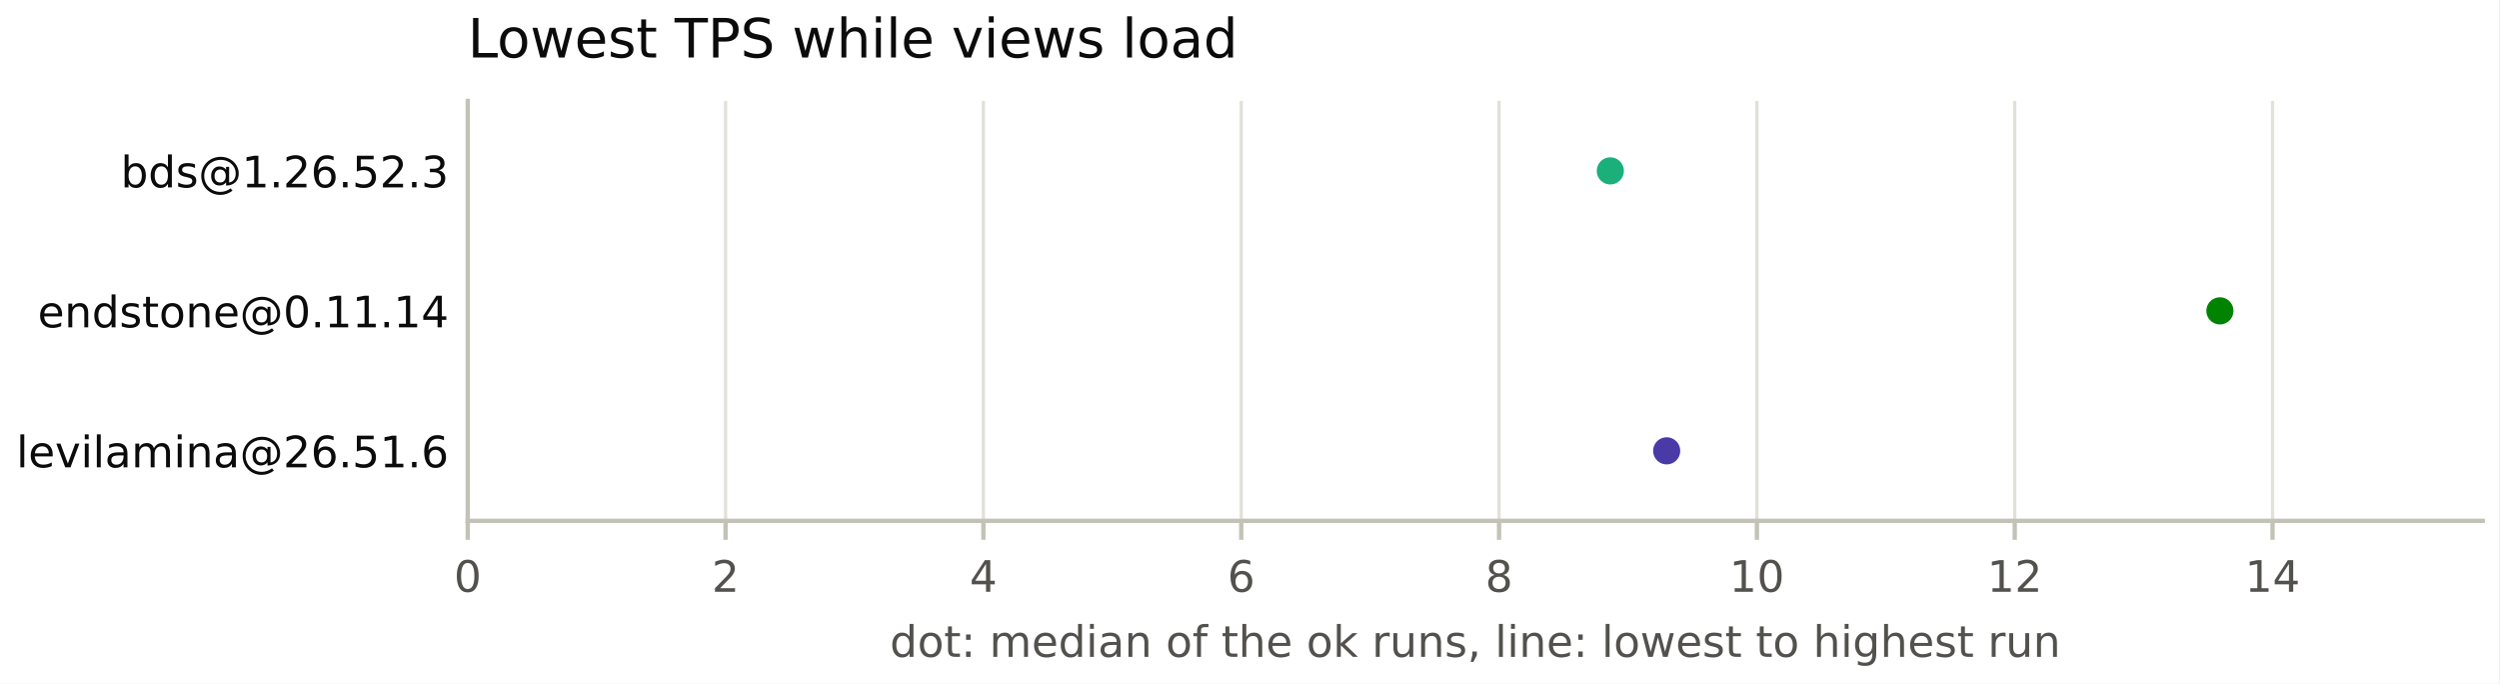
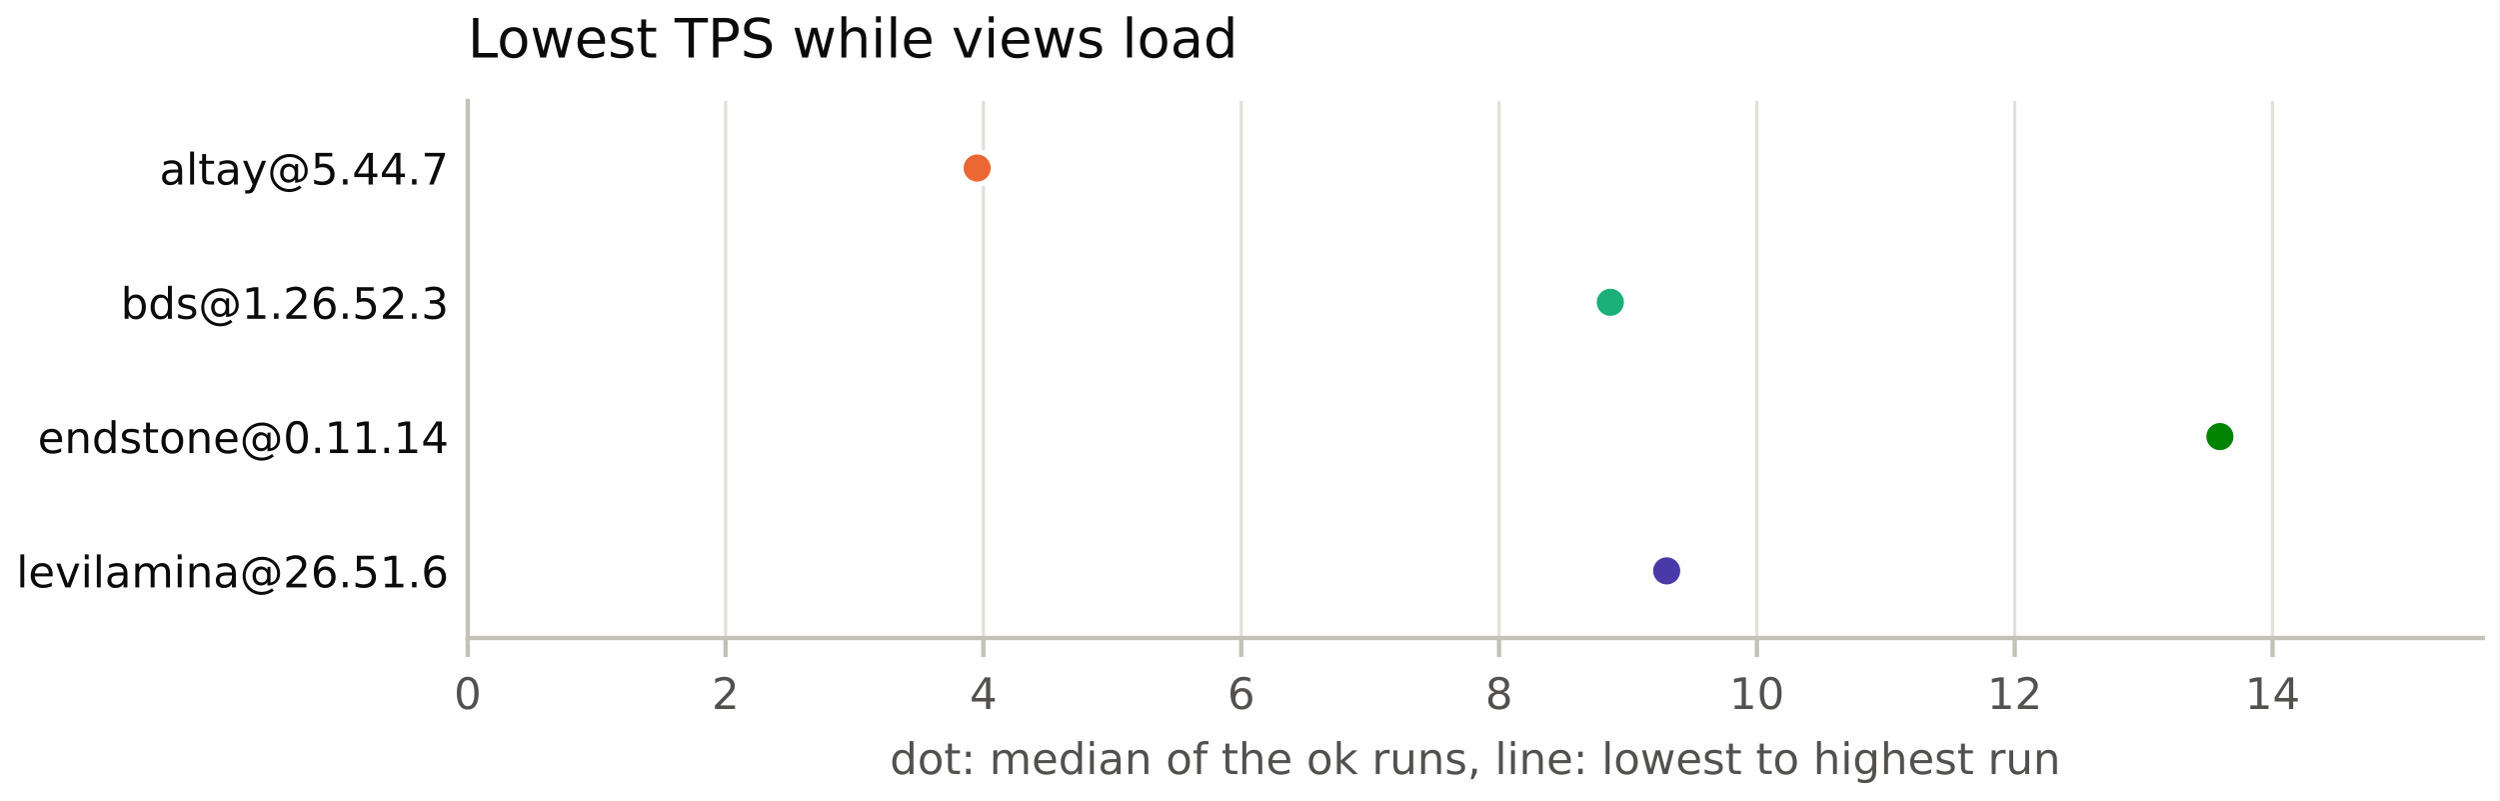
- <svg xmlns="http://www.w3.org/2000/svg" xmlns:xlink="http://www.w3.org/1999/xlink" width="460.8pt" height="126pt" viewBox="0 0 460.8 126" version="1.1">
+ <svg xmlns="http://www.w3.org/2000/svg" xmlns:xlink="http://www.w3.org/1999/xlink" width="460.8pt" height="147.6pt" viewBox="0 0 460.8 147.6" version="1.1">
  <defs>
    <style type="text/css">*{stroke-linejoin: round; stroke-linecap: butt}</style>
  </defs>
  <g id="figure_1">
    <g id="patch_1">
-       <path d="M 0 126  L 460.8 126  L 460.8 0  L 0 0  z " style="fill: #ffffff" />
+       <path d="M 0 147.6  L 460.8 147.6  L 460.8 0  L 0 0  z " style="fill: #ffffff" />
    </g>
    <g id="axes_1">
      <g id="patch_2">
-         <path d="M 86.25 95.999  L 457.8 95.999  L 457.8 18.599  L 86.25 18.599  z " style="fill: #ffffff" />
+         <path d="M 86.25 117.599  L 457.8 117.599  L 457.8 18.599  L 86.25 18.599  z " style="fill: #ffffff" />
      </g>
      <g id="matplotlib.axis_1">
        <g id="xtick_1">
          <g id="line2d_1">
-             <path d="M 86.25 95.999  L 86.25 18.599  " clip-path="url(#p1ba9a9a7c2)" style="fill: none; stroke: #e1e0d9; stroke-width: 0.6; stroke-linecap: square" />
+             <path d="M 86.25 117.599  L 86.25 18.599  " clip-path="url(#peeb91f1402)" style="fill: none; stroke: #e1e0d9; stroke-width: 0.6; stroke-linecap: square" />
          </g>
          <g id="line2d_2">
            <defs>
-               <path id="m8f0f746934" d="M 0 0  L 0 3.5  " style="stroke: #c3c2b7; stroke-width: 0.8" />
+               <path id="m86cef2b7fc" d="M 0 0  L 0 3.5  " style="stroke: #c3c2b7; stroke-width: 0.8" />
            </defs>
            <g>
-               <use xlink:href="#m8f0f746934" x="86.25" y="95.999" style="fill: #c3c2b7; stroke: #c3c2b7; stroke-width: 0.8" />
+               <use xlink:href="#m86cef2b7fc" x="86.25" y="117.599" style="fill: #c3c2b7; stroke: #c3c2b7; stroke-width: 0.8" />
            </g>
          </g>
          <g id="text_1">
-             <g style="fill: #52514e" transform="translate(83.70524 109.0773) scale(0.08 -0.08)">
+             <g style="fill: #52514e" transform="translate(83.70524 130.6773) scale(0.08 -0.08)">
              <defs>
                <path id="DejaVuSans-13" d="M 2034 4250  Q 1547 4250 1301 3770  Q 1056 3291 1056 2328  Q 1056 1369 1301 889  Q 1547 409 2034 409  Q 2525 409 2770 889  Q 3016 1369 3016 2328  Q 3016 3291 2770 3770  Q 2525 4250 2034 4250  z M 2034 4750  Q 2819 4750 3233 4129  Q 3647 3509 3647 2328  Q 3647 1150 3233 529  Q 2819 -91 2034 -91  Q 1250 -91 836 529  Q 422 1150 422 2328  Q 422 3509 836 4129  Q 1250 4750 2034 4750  z " transform="scale(0.015625)" />
              </defs>
              <use xlink:href="#DejaVuSans-13" />
            </g>
          </g>
        </g>
        <g id="xtick_2">
          <g id="line2d_3">
-             <path d="M 133.792 95.999  L 133.792 18.599  " clip-path="url(#p1ba9a9a7c2)" style="fill: none; stroke: #e1e0d9; stroke-width: 0.6; stroke-linecap: square" />
+             <path d="M 133.792 117.599  L 133.792 18.599  " clip-path="url(#peeb91f1402)" style="fill: none; stroke: #e1e0d9; stroke-width: 0.6; stroke-linecap: square" />
          </g>
          <g id="line2d_4">
            <g>
-               <use xlink:href="#m8f0f746934" x="133.792" y="95.999" style="fill: #c3c2b7; stroke: #c3c2b7; stroke-width: 0.8" />
+               <use xlink:href="#m86cef2b7fc" x="133.792" y="117.599" style="fill: #c3c2b7; stroke: #c3c2b7; stroke-width: 0.8" />
            </g>
          </g>
          <g id="text_2">
-             <g style="fill: #52514e" transform="translate(131.2473 109.0773) scale(0.08 -0.08)">
+             <g style="fill: #52514e" transform="translate(131.2473 130.6773) scale(0.08 -0.08)">
              <defs>
                <path id="DejaVuSans-15" d="M 1228 531  L 3431 531  L 3431 0  L 469 0  L 469 531  Q 828 903 1448 1529  Q 2069 2156 2228 2338  Q 2531 2678 2651 2914  Q 2772 3150 2772 3378  Q 2772 3750 2511 3984  Q 2250 4219 1831 4219  Q 1534 4219 1204 4116  Q 875 4013 500 3803  L 500 4441  Q 881 4594 1212 4672  Q 1544 4750 1819 4750  Q 2544 4750 2975 4387  Q 3406 4025 3406 3419  Q 3406 3131 3298 2873  Q 3191 2616 2906 2266  Q 2828 2175 2409 1742  Q 1991 1309 1228 531  z " transform="scale(0.015625)" />
              </defs>
              <use xlink:href="#DejaVuSans-15" />
            </g>
          </g>
        </g>
        <g id="xtick_3">
          <g id="line2d_5">
-             <path d="M 181.334 95.999  L 181.334 18.599  " clip-path="url(#p1ba9a9a7c2)" style="fill: none; stroke: #e1e0d9; stroke-width: 0.6; stroke-linecap: square" />
+             <path d="M 181.334 117.599  L 181.334 18.599  " clip-path="url(#peeb91f1402)" style="fill: none; stroke: #e1e0d9; stroke-width: 0.6; stroke-linecap: square" />
          </g>
          <g id="line2d_6">
            <g>
-               <use xlink:href="#m8f0f746934" x="181.334" y="95.999" style="fill: #c3c2b7; stroke: #c3c2b7; stroke-width: 0.8" />
+               <use xlink:href="#m86cef2b7fc" x="181.334" y="117.599" style="fill: #c3c2b7; stroke: #c3c2b7; stroke-width: 0.8" />
            </g>
          </g>
          <g id="text_3">
-             <g style="fill: #52514e" transform="translate(178.7894 109.0773) scale(0.08 -0.08)">
+             <g style="fill: #52514e" transform="translate(178.7894 130.6773) scale(0.08 -0.08)">
              <defs>
                <path id="DejaVuSans-17" d="M 2419 4116  L 825 1625  L 2419 1625  L 2419 4116  z M 2253 4666  L 3047 4666  L 3047 1625  L 3713 1625  L 3713 1100  L 3047 1100  L 3047 0  L 2419 0  L 2419 1100  L 313 1100  L 313 1709  L 2253 4666  z " transform="scale(0.015625)" />
              </defs>
              <use xlink:href="#DejaVuSans-17" />
            </g>
          </g>
        </g>
        <g id="xtick_4">
          <g id="line2d_7">
-             <path d="M 228.877 95.999  L 228.877 18.599  " clip-path="url(#p1ba9a9a7c2)" style="fill: none; stroke: #e1e0d9; stroke-width: 0.6; stroke-linecap: square" />
+             <path d="M 228.877 117.599  L 228.877 18.599  " clip-path="url(#peeb91f1402)" style="fill: none; stroke: #e1e0d9; stroke-width: 0.6; stroke-linecap: square" />
          </g>
          <g id="line2d_8">
            <g>
-               <use xlink:href="#m8f0f746934" x="228.877" y="95.999" style="fill: #c3c2b7; stroke: #c3c2b7; stroke-width: 0.8" />
+               <use xlink:href="#m86cef2b7fc" x="228.877" y="117.599" style="fill: #c3c2b7; stroke: #c3c2b7; stroke-width: 0.8" />
            </g>
          </g>
          <g id="text_4">
-             <g style="fill: #52514e" transform="translate(226.3315 109.0773) scale(0.08 -0.08)">
+             <g style="fill: #52514e" transform="translate(226.3315 130.6773) scale(0.08 -0.08)">
              <defs>
                <path id="DejaVuSans-19" d="M 2113 2584  Q 1688 2584 1439 2293  Q 1191 2003 1191 1497  Q 1191 994 1439 701  Q 1688 409 2113 409  Q 2538 409 2786 701  Q 3034 994 3034 1497  Q 3034 2003 2786 2293  Q 2538 2584 2113 2584  z M 3366 4563  L 3366 3988  Q 3128 4100 2886 4159  Q 2644 4219 2406 4219  Q 1781 4219 1451 3797  Q 1122 3375 1075 2522  Q 1259 2794 1537 2939  Q 1816 3084 2150 3084  Q 2853 3084 3261 2657  Q 3669 2231 3669 1497  Q 3669 778 3244 343  Q 2819 -91 2113 -91  Q 1303 -91 875 529  Q 447 1150 447 2328  Q 447 3434 972 4092  Q 1497 4750 2381 4750  Q 2619 4750 2861 4703  Q 3103 4656 3366 4563  z " transform="scale(0.015625)" />
              </defs>
              <use xlink:href="#DejaVuSans-19" />
            </g>
          </g>
        </g>
        <g id="xtick_5">
          <g id="line2d_9">
-             <path d="M 276.419 95.999  L 276.419 18.599  " clip-path="url(#p1ba9a9a7c2)" style="fill: none; stroke: #e1e0d9; stroke-width: 0.6; stroke-linecap: square" />
+             <path d="M 276.419 117.599  L 276.419 18.599  " clip-path="url(#peeb91f1402)" style="fill: none; stroke: #e1e0d9; stroke-width: 0.6; stroke-linecap: square" />
          </g>
          <g id="line2d_10">
            <g>
-               <use xlink:href="#m8f0f746934" x="276.419" y="95.999" style="fill: #c3c2b7; stroke: #c3c2b7; stroke-width: 0.8" />
+               <use xlink:href="#m86cef2b7fc" x="276.419" y="117.599" style="fill: #c3c2b7; stroke: #c3c2b7; stroke-width: 0.8" />
            </g>
          </g>
          <g id="text_5">
-             <g style="fill: #52514e" transform="translate(273.8736 109.0773) scale(0.08 -0.08)">
+             <g style="fill: #52514e" transform="translate(273.8736 130.6773) scale(0.08 -0.08)">
              <defs>
                <path id="DejaVuSans-1b" d="M 2034 2216  Q 1584 2216 1326 1975  Q 1069 1734 1069 1313  Q 1069 891 1326 650  Q 1584 409 2034 409  Q 2484 409 2743 651  Q 3003 894 3003 1313  Q 3003 1734 2745 1975  Q 2488 2216 2034 2216  z M 1403 2484  Q 997 2584 770 2862  Q 544 3141 544 3541  Q 544 4100 942 4425  Q 1341 4750 2034 4750  Q 2731 4750 3128 4425  Q 3525 4100 3525 3541  Q 3525 3141 3298 2862  Q 3072 2584 2669 2484  Q 3125 2378 3379 2068  Q 3634 1759 3634 1313  Q 3634 634 3220 271  Q 2806 -91 2034 -91  Q 1263 -91 848 271  Q 434 634 434 1313  Q 434 1759 690 2068  Q 947 2378 1403 2484  z M 1172 3481  Q 1172 3119 1398 2916  Q 1625 2713 2034 2713  Q 2441 2713 2670 2916  Q 2900 3119 2900 3481  Q 2900 3844 2670 4047  Q 2441 4250 2034 4250  Q 1625 4250 1398 4047  Q 1172 3844 1172 3481  z " transform="scale(0.015625)" />
              </defs>
              <use xlink:href="#DejaVuSans-1b" />
            </g>
          </g>
        </g>
        <g id="xtick_6">
          <g id="line2d_11">
-             <path d="M 323.961 95.999  L 323.961 18.599  " clip-path="url(#p1ba9a9a7c2)" style="fill: none; stroke: #e1e0d9; stroke-width: 0.6; stroke-linecap: square" />
+             <path d="M 323.961 117.599  L 323.961 18.599  " clip-path="url(#peeb91f1402)" style="fill: none; stroke: #e1e0d9; stroke-width: 0.6; stroke-linecap: square" />
          </g>
          <g id="line2d_12">
            <g>
-               <use xlink:href="#m8f0f746934" x="323.961" y="95.999" style="fill: #c3c2b7; stroke: #c3c2b7; stroke-width: 0.8" />
+               <use xlink:href="#m86cef2b7fc" x="323.961" y="117.599" style="fill: #c3c2b7; stroke: #c3c2b7; stroke-width: 0.8" />
            </g>
          </g>
          <g id="text_6">
-             <g style="fill: #52514e" transform="translate(318.8707 109.0773) scale(0.08 -0.08)">
+             <g style="fill: #52514e" transform="translate(318.8707 130.6773) scale(0.08 -0.08)">
              <defs>
                <path id="DejaVuSans-14" d="M 794 531  L 1825 531  L 1825 4091  L 703 3866  L 703 4441  L 1819 4666  L 2450 4666  L 2450 531  L 3481 531  L 3481 0  L 794 0  L 794 531  z " transform="scale(0.015625)" />
              </defs>
              <use xlink:href="#DejaVuSans-14" />
              <use xlink:href="#DejaVuSans-13" transform="translate(63.625 0)" />
            </g>
          </g>
        </g>
        <g id="xtick_7">
          <g id="line2d_13">
-             <path d="M 371.503 95.999  L 371.503 18.599  " clip-path="url(#p1ba9a9a7c2)" style="fill: none; stroke: #e1e0d9; stroke-width: 0.6; stroke-linecap: square" />
+             <path d="M 371.503 117.599  L 371.503 18.599  " clip-path="url(#peeb91f1402)" style="fill: none; stroke: #e1e0d9; stroke-width: 0.6; stroke-linecap: square" />
          </g>
          <g id="line2d_14">
            <g>
-               <use xlink:href="#m8f0f746934" x="371.503" y="95.999" style="fill: #c3c2b7; stroke: #c3c2b7; stroke-width: 0.8" />
+               <use xlink:href="#m86cef2b7fc" x="371.503" y="117.599" style="fill: #c3c2b7; stroke: #c3c2b7; stroke-width: 0.8" />
            </g>
          </g>
          <g id="text_7">
-             <g style="fill: #52514e" transform="translate(366.4128 109.0773) scale(0.08 -0.08)">
+             <g style="fill: #52514e" transform="translate(366.4128 130.6773) scale(0.08 -0.08)">
              <use xlink:href="#DejaVuSans-14" />
              <use xlink:href="#DejaVuSans-15" transform="translate(63.625 0)" />
            </g>
          </g>
        </g>
        <g id="xtick_8">
          <g id="line2d_15">
-             <path d="M 419.045 95.999  L 419.045 18.599  " clip-path="url(#p1ba9a9a7c2)" style="fill: none; stroke: #e1e0d9; stroke-width: 0.6; stroke-linecap: square" />
+             <path d="M 419.045 117.599  L 419.045 18.599  " clip-path="url(#peeb91f1402)" style="fill: none; stroke: #e1e0d9; stroke-width: 0.6; stroke-linecap: square" />
          </g>
          <g id="line2d_16">
            <g>
-               <use xlink:href="#m8f0f746934" x="419.045" y="95.999" style="fill: #c3c2b7; stroke: #c3c2b7; stroke-width: 0.8" />
+               <use xlink:href="#m86cef2b7fc" x="419.045" y="117.599" style="fill: #c3c2b7; stroke: #c3c2b7; stroke-width: 0.8" />
            </g>
          </g>
          <g id="text_8">
-             <g style="fill: #52514e" transform="translate(413.9549 109.0773) scale(0.08 -0.08)">
+             <g style="fill: #52514e" transform="translate(413.9549 130.6773) scale(0.08 -0.08)">
              <use xlink:href="#DejaVuSans-14" />
              <use xlink:href="#DejaVuSans-17" transform="translate(63.625 0)" />
            </g>
          </g>
        </g>
        <g id="text_9">
-           <g style="fill: #52514e" transform="translate(164.0894 121.0779) scale(0.08 -0.08)">
+           <g style="fill: #52514e" transform="translate(164.0894 142.6779) scale(0.08 -0.08)">
            <defs>
              <path id="DejaVuSans-47" d="M 2906 2969  L 2906 4863  L 3481 4863  L 3481 0  L 2906 0  L 2906 525  Q 2725 213 2448 61  Q 2172 -91 1784 -91  Q 1150 -91 751 415  Q 353 922 353 1747  Q 353 2572 751 3078  Q 1150 3584 1784 3584  Q 2172 3584 2448 3432  Q 2725 3281 2906 2969  z M 947 1747  Q 947 1113 1208 752  Q 1469 391 1925 391  Q 2381 391 2643 752  Q 2906 1113 2906 1747  Q 2906 2381 2643 2742  Q 2381 3103 1925 3103  Q 1469 3103 1208 2742  Q 947 2381 947 1747  z " transform="scale(0.015625)" />
              <path id="DejaVuSans-52" d="M 1959 3097  Q 1497 3097 1228 2736  Q 959 2375 959 1747  Q 959 1119 1226 758  Q 1494 397 1959 397  Q 2419 397 2687 759  Q 2956 1122 2956 1747  Q 2956 2369 2687 2733  Q 2419 3097 1959 3097  z M 1959 3584  Q 2709 3584 3137 3096  Q 3566 2609 3566 1747  Q 3566 888 3137 398  Q 2709 -91 1959 -91  Q 1206 -91 779 398  Q 353 888 353 1747  Q 353 2609 779 3096  Q 1206 3584 1959 3584  z " transform="scale(0.015625)" />
              <path id="DejaVuSans-57" d="M 1172 4494  L 1172 3500  L 2356 3500  L 2356 3053  L 1172 3053  L 1172 1153  Q 1172 725 1289 603  Q 1406 481 1766 481  L 2356 481  L 2356 0  L 1766 0  Q 1100 0 847 248  Q 594 497 594 1153  L 594 3053  L 172 3053  L 172 3500  L 594 3500  L 594 4494  L 1172 4494  z " transform="scale(0.015625)" />
              <path id="DejaVuSans-1d" d="M 750 794  L 1409 794  L 1409 0  L 750 0  L 750 794  z M 750 3309  L 1409 3309  L 1409 2516  L 750 2516  L 750 3309  z " transform="scale(0.015625)" />
              <path id="DejaVuSans-3" transform="scale(0.015625)" />
              <path id="DejaVuSans-50" d="M 3328 2828  Q 3544 3216 3844 3400  Q 4144 3584 4550 3584  Q 5097 3584 5394 3201  Q 5691 2819 5691 2113  L 5691 0  L 5113 0  L 5113 2094  Q 5113 2597 4934 2840  Q 4756 3084 4391 3084  Q 3944 3084 3684 2787  Q 3425 2491 3425 1978  L 3425 0  L 2847 0  L 2847 2094  Q 2847 2600 2669 2842  Q 2491 3084 2119 3084  Q 1678 3084 1418 2786  Q 1159 2488 1159 1978  L 1159 0  L 581 0  L 581 3500  L 1159 3500  L 1159 2956  Q 1356 3278 1631 3431  Q 1906 3584 2284 3584  Q 2666 3584 2933 3390  Q 3200 3197 3328 2828  z " transform="scale(0.015625)" />
              <path id="DejaVuSans-48" d="M 3597 1894  L 3597 1613  L 953 1613  Q 991 1019 1311 708  Q 1631 397 2203 397  Q 2534 397 2845 478  Q 3156 559 3463 722  L 3463 178  Q 3153 47 2828 -22  Q 2503 -91 2169 -91  Q 1331 -91 842 396  Q 353 884 353 1716  Q 353 2575 817 3079  Q 1281 3584 2069 3584  Q 2775 3584 3186 3129  Q 3597 2675 3597 1894  z M 3022 2063  Q 3016 2534 2758 2815  Q 2500 3097 2075 3097  Q 1594 3097 1305 2825  Q 1016 2553 972 2059  L 3022 2063  z " transform="scale(0.015625)" />
              <path id="DejaVuSans-4c" d="M 603 3500  L 1178 3500  L 1178 0  L 603 0  L 603 3500  z M 603 4863  L 1178 4863  L 1178 4134  L 603 4134  L 603 4863  z " transform="scale(0.015625)" />
              <path id="DejaVuSans-44" d="M 2194 1759  Q 1497 1759 1228 1600  Q 959 1441 959 1056  Q 959 750 1161 570  Q 1363 391 1709 391  Q 2188 391 2477 730  Q 2766 1069 2766 1631  L 2766 1759  L 2194 1759  z M 3341 1997  L 3341 0  L 2766 0  L 2766 531  Q 2569 213 2275 61  Q 1981 -91 1556 -91  Q 1019 -91 701 211  Q 384 513 384 1019  Q 384 1609 779 1909  Q 1175 2209 1959 2209  L 2766 2209  L 2766 2266  Q 2766 2663 2505 2880  Q 2244 3097 1772 3097  Q 1472 3097 1187 3025  Q 903 2953 641 2809  L 641 3341  Q 956 3463 1253 3523  Q 1550 3584 1831 3584  Q 2591 3584 2966 3190  Q 3341 2797 3341 1997  z " transform="scale(0.015625)" />
              <path id="DejaVuSans-51" d="M 3513 2113  L 3513 0  L 2938 0  L 2938 2094  Q 2938 2591 2744 2837  Q 2550 3084 2163 3084  Q 1697 3084 1428 2787  Q 1159 2491 1159 1978  L 1159 0  L 581 0  L 581 3500  L 1159 3500  L 1159 2956  Q 1366 3272 1645 3428  Q 1925 3584 2291 3584  Q 2894 3584 3203 3211  Q 3513 2838 3513 2113  z " transform="scale(0.015625)" />
              <path id="DejaVuSans-49" d="M 2375 4863  L 2375 4384  L 1825 4384  Q 1516 4384 1395 4259  Q 1275 4134 1275 3809  L 1275 3500  L 2222 3500  L 2222 3053  L 1275 3053  L 1275 0  L 697 0  L 697 3053  L 147 3053  L 147 3500  L 697 3500  L 697 3744  Q 697 4328 969 4595  Q 1241 4863 1831 4863  L 2375 4863  z " transform="scale(0.015625)" />
              <path id="DejaVuSans-4b" d="M 3513 2113  L 3513 0  L 2938 0  L 2938 2094  Q 2938 2591 2744 2837  Q 2550 3084 2163 3084  Q 1697 3084 1428 2787  Q 1159 2491 1159 1978  L 1159 0  L 581 0  L 581 4863  L 1159 4863  L 1159 2956  Q 1366 3272 1645 3428  Q 1925 3584 2291 3584  Q 2894 3584 3203 3211  Q 3513 2838 3513 2113  z " transform="scale(0.015625)" />
              <path id="DejaVuSans-4e" d="M 581 4863  L 1159 4863  L 1159 1991  L 2875 3500  L 3609 3500  L 1753 1863  L 3688 0  L 2938 0  L 1159 1709  L 1159 0  L 581 0  L 581 4863  z " transform="scale(0.015625)" />
              <path id="DejaVuSans-55" d="M 2631 2963  Q 2534 3019 2420 3045  Q 2306 3072 2169 3072  Q 1681 3072 1420 2755  Q 1159 2438 1159 1844  L 1159 0  L 581 0  L 581 3500  L 1159 3500  L 1159 2956  Q 1341 3275 1631 3429  Q 1922 3584 2338 3584  Q 2397 3584 2469 3576  Q 2541 3569 2628 3553  L 2631 2963  z " transform="scale(0.015625)" />
              <path id="DejaVuSans-58" d="M 544 1381  L 544 3500  L 1119 3500  L 1119 1403  Q 1119 906 1312 657  Q 1506 409 1894 409  Q 2359 409 2629 706  Q 2900 1003 2900 1516  L 2900 3500  L 3475 3500  L 3475 0  L 2900 0  L 2900 538  Q 2691 219 2414 64  Q 2138 -91 1772 -91  Q 1169 -91 856 284  Q 544 659 544 1381  z M 1991 3584  L 1991 3584  z " transform="scale(0.015625)" />
              <path id="DejaVuSans-56" d="M 2834 3397  L 2834 2853  Q 2591 2978 2328 3040  Q 2066 3103 1784 3103  Q 1356 3103 1142 2972  Q 928 2841 928 2578  Q 928 2378 1081 2264  Q 1234 2150 1697 2047  L 1894 2003  Q 2506 1872 2764 1633  Q 3022 1394 3022 966  Q 3022 478 2636 193  Q 2250 -91 1575 -91  Q 1294 -91 989 -36  Q 684 19 347 128  L 347 722  Q 666 556 975 473  Q 1284 391 1588 391  Q 1994 391 2212 530  Q 2431 669 2431 922  Q 2431 1156 2273 1281  Q 2116 1406 1581 1522  L 1381 1569  Q 847 1681 609 1914  Q 372 2147 372 2553  Q 372 3047 722 3315  Q 1072 3584 1716 3584  Q 2034 3584 2315 3537  Q 2597 3491 2834 3397  z " transform="scale(0.015625)" />
              <path id="DejaVuSans-f" d="M 750 794  L 1409 794  L 1409 256  L 897 -744  L 494 -744  L 750 256  L 750 794  z " transform="scale(0.015625)" />
              <path id="DejaVuSans-4f" d="M 603 4863  L 1178 4863  L 1178 0  L 603 0  L 603 4863  z " transform="scale(0.015625)" />
              <path id="DejaVuSans-5a" d="M 269 3500  L 844 3500  L 1563 769  L 2278 3500  L 2956 3500  L 3675 769  L 4391 3500  L 4966 3500  L 4050 0  L 3372 0  L 2619 2869  L 1863 0  L 1184 0  L 269 3500  z " transform="scale(0.015625)" />
              <path id="DejaVuSans-4a" d="M 2906 1791  Q 2906 2416 2648 2759  Q 2391 3103 1925 3103  Q 1463 3103 1205 2759  Q 947 2416 947 1791  Q 947 1169 1205 825  Q 1463 481 1925 481  Q 2391 481 2648 825  Q 2906 1169 2906 1791  z M 3481 434  Q 3481 -459 3084 -895  Q 2688 -1331 1869 -1331  Q 1566 -1331 1297 -1286  Q 1028 -1241 775 -1147  L 775 -588  Q 1028 -725 1275 -790  Q 1522 -856 1778 -856  Q 2344 -856 2625 -561  Q 2906 -266 2906 331  L 2906 616  Q 2728 306 2450 153  Q 2172 0 1784 0  Q 1141 0 747 490  Q 353 981 353 1791  Q 353 2603 747 3093  Q 1141 3584 1784 3584  Q 2172 3584 2450 3431  Q 2728 3278 2906 2969  L 2906 3500  L 3481 3500  L 3481 434  z " transform="scale(0.015625)" />
            </defs>
            <use xlink:href="#DejaVuSans-47" />
            <use xlink:href="#DejaVuSans-52" transform="translate(63.48438 0)" />
            <use xlink:href="#DejaVuSans-57" transform="translate(124.6719 0)" />
            <use xlink:href="#DejaVuSans-1d" transform="translate(163.875 0)" />
            <use xlink:href="#DejaVuSans-3" transform="translate(197.5625 0)" />
            <use xlink:href="#DejaVuSans-50" transform="translate(229.3438 0)" />
            <use xlink:href="#DejaVuSans-48" transform="translate(326.75 0)" />
            <use xlink:href="#DejaVuSans-47" transform="translate(388.2812 0)" />
            <use xlink:href="#DejaVuSans-4c" transform="translate(451.7656 0)" />
            <use xlink:href="#DejaVuSans-44" transform="translate(479.5469 0)" />
            <use xlink:href="#DejaVuSans-51" transform="translate(540.8281 0)" />
            <use xlink:href="#DejaVuSans-3" transform="translate(604.2031 0)" />
            <use xlink:href="#DejaVuSans-52" transform="translate(635.9844 0)" />
            <use xlink:href="#DejaVuSans-49" transform="translate(697.1719 0)" />
            <use xlink:href="#DejaVuSans-3" transform="translate(732.375 0)" />
            <use xlink:href="#DejaVuSans-57" transform="translate(764.1562 0)" />
            <use xlink:href="#DejaVuSans-4b" transform="translate(803.3594 0)" />
            <use xlink:href="#DejaVuSans-48" transform="translate(866.7344 0)" />
            <use xlink:href="#DejaVuSans-3" transform="translate(928.2656 0)" />
            <use xlink:href="#DejaVuSans-52" transform="translate(960.0469 0)" />
            <use xlink:href="#DejaVuSans-4e" transform="translate(1021.234 0)" />
            <use xlink:href="#DejaVuSans-3" transform="translate(1079.141 0)" />
            <use xlink:href="#DejaVuSans-55" transform="translate(1110.922 0)" />
            <use xlink:href="#DejaVuSans-58" transform="translate(1152.031 0)" />
            <use xlink:href="#DejaVuSans-51" transform="translate(1215.406 0)" />
            <use xlink:href="#DejaVuSans-56" transform="translate(1278.781 0)" />
            <use xlink:href="#DejaVuSans-f" transform="translate(1330.875 0)" />
            <use xlink:href="#DejaVuSans-3" transform="translate(1362.656 0)" />
            <use xlink:href="#DejaVuSans-4f" transform="translate(1394.438 0)" />
            <use xlink:href="#DejaVuSans-4c" transform="translate(1422.219 0)" />
            <use xlink:href="#DejaVuSans-51" transform="translate(1450 0)" />
            <use xlink:href="#DejaVuSans-48" transform="translate(1513.375 0)" />
            <use xlink:href="#DejaVuSans-1d" transform="translate(1574.906 0)" />
            <use xlink:href="#DejaVuSans-3" transform="translate(1608.594 0)" />
            <use xlink:href="#DejaVuSans-4f" transform="translate(1640.375 0)" />
            <use xlink:href="#DejaVuSans-52" transform="translate(1668.156 0)" />
            <use xlink:href="#DejaVuSans-5a" transform="translate(1729.344 0)" />
            <use xlink:href="#DejaVuSans-48" transform="translate(1811.125 0)" />
            <use xlink:href="#DejaVuSans-56" transform="translate(1872.656 0)" />
            <use xlink:href="#DejaVuSans-57" transform="translate(1924.75 0)" />
            <use xlink:href="#DejaVuSans-3" transform="translate(1963.953 0)" />
            <use xlink:href="#DejaVuSans-57" transform="translate(1995.734 0)" />
            <use xlink:href="#DejaVuSans-52" transform="translate(2034.938 0)" />
            <use xlink:href="#DejaVuSans-3" transform="translate(2096.125 0)" />
            <use xlink:href="#DejaVuSans-4b" transform="translate(2127.906 0)" />
            <use xlink:href="#DejaVuSans-4c" transform="translate(2191.281 0)" />
            <use xlink:href="#DejaVuSans-4a" transform="translate(2219.062 0)" />
            <use xlink:href="#DejaVuSans-4b" transform="translate(2282.547 0)" />
            <use xlink:href="#DejaVuSans-48" transform="translate(2345.922 0)" />
            <use xlink:href="#DejaVuSans-56" transform="translate(2407.453 0)" />
            <use xlink:href="#DejaVuSans-57" transform="translate(2459.547 0)" />
            <use xlink:href="#DejaVuSans-3" transform="translate(2498.75 0)" />
            <use xlink:href="#DejaVuSans-55" transform="translate(2530.531 0)" />
            <use xlink:href="#DejaVuSans-58" transform="translate(2571.641 0)" />
            <use xlink:href="#DejaVuSans-51" transform="translate(2635.016 0)" />
          </g>
        </g>
      </g>
      <g id="matplotlib.axis_2">
        <g id="ytick_1">
          <g id="line2d_17" />
          <g id="text_10">
-             <g style="fill: #0b0b0b" transform="translate(22.25774 34.53813) scale(0.08 -0.08)">
+             <g style="fill: #0b0b0b" transform="translate(29.40649 34.01311) scale(0.08 -0.08)">
+               <defs>
+                 <path id="DejaVuSans-5c" d="M 2059 -325  Q 1816 -950 1584 -1140  Q 1353 -1331 966 -1331  L 506 -1331  L 506 -850  L 844 -850  Q 1081 -850 1212 -737  Q 1344 -625 1503 -206  L 1606 56  L 191 3500  L 800 3500  L 1894 763  L 2988 3500  L 3597 3500  L 2059 -325  z " transform="scale(0.015625)" />
+                 <path id="DejaVuSans-23" d="M 2381 1678  Q 2381 1231 2603 976  Q 2825 722 3213 722  Q 3597 722 3817 978  Q 4038 1234 4038 1678  Q 4038 2116 3813 2373  Q 3588 2631 3206 2631  Q 2828 2631 2604 2375  Q 2381 2119 2381 1678  z M 4084 744  Q 3897 503 3655 389  Q 3413 275 3091 275  Q 2553 275 2217 664  Q 1881 1053 1881 1678  Q 1881 2303 2218 2693  Q 2556 3084 3091 3084  Q 3413 3084 3656 2967  Q 3900 2850 4084 2613  L 4084 3022  L 4531 3022  L 4531 722  Q 4988 791 5245 1139  Q 5503 1488 5503 2041  Q 5503 2375 5404 2669  Q 5306 2963 5106 3213  Q 4781 3622 4314 3839  Q 3847 4056 3297 4056  Q 2913 4056 2559 3954  Q 2206 3853 1906 3653  Q 1416 3334 1139 2817  Q 863 2300 863 1697  Q 863 1200 1042 765  Q 1222 331 1563 0  Q 1891 -325 2322 -495  Q 2753 -666 3244 -666  Q 3647 -666 4036 -530  Q 4425 -394 4750 -141  L 5031 -488  Q 4641 -791 4180 -952  Q 3719 -1113 3244 -1113  Q 2666 -1113 2153 -908  Q 1641 -703 1241 -313  Q 841 78 631 592  Q 422 1106 422 1697  Q 422 2266 634 2781  Q 847 3297 1241 3688  Q 1644 4084 2172 4295  Q 2700 4506 3291 4506  Q 3953 4506 4520 4234  Q 5088 3963 5472 3463  Q 5706 3156 5829 2797  Q 5953 2438 5953 2053  Q 5953 1231 5456 756  Q 4959 281 4084 263  L 4084 744  z " transform="scale(0.015625)" />
+                 <path id="DejaVuSans-18" d="M 691 4666  L 3169 4666  L 3169 4134  L 1269 4134  L 1269 2991  Q 1406 3038 1543 3061  Q 1681 3084 1819 3084  Q 2600 3084 3056 2656  Q 3513 2228 3513 1497  Q 3513 744 3044 326  Q 2575 -91 1722 -91  Q 1428 -91 1123 -41  Q 819 9 494 109  L 494 744  Q 775 591 1075 516  Q 1375 441 1709 441  Q 2250 441 2565 725  Q 2881 1009 2881 1497  Q 2881 1984 2565 2268  Q 2250 2553 1709 2553  Q 1456 2553 1204 2497  Q 953 2441 691 2322  L 691 4666  z " transform="scale(0.015625)" />
+                 <path id="DejaVuSans-11" d="M 684 794  L 1344 794  L 1344 0  L 684 0  L 684 794  z " transform="scale(0.015625)" />
+                 <path id="DejaVuSans-1a" d="M 525 4666  L 3525 4666  L 3525 4397  L 1831 0  L 1172 0  L 2766 4134  L 525 4134  L 525 4666  z " transform="scale(0.015625)" />
+               </defs>
+               <use xlink:href="#DejaVuSans-44" />
+               <use xlink:href="#DejaVuSans-4f" transform="translate(61.28125 0)" />
+               <use xlink:href="#DejaVuSans-57" transform="translate(89.0625 0)" />
+               <use xlink:href="#DejaVuSans-44" transform="translate(128.2656 0)" />
+               <use xlink:href="#DejaVuSans-5c" transform="translate(189.5469 0)" />
+               <use xlink:href="#DejaVuSans-23" transform="translate(248.7344 0)" />
+               <use xlink:href="#DejaVuSans-18" transform="translate(348.7344 0)" />
+               <use xlink:href="#DejaVuSans-11" transform="translate(412.3594 0)" />
+               <use xlink:href="#DejaVuSans-17" transform="translate(444.1406 0)" />
+               <use xlink:href="#DejaVuSans-17" transform="translate(507.7656 0)" />
+               <use xlink:href="#DejaVuSans-11" transform="translate(571.3906 0)" />
+               <use xlink:href="#DejaVuSans-1a" transform="translate(603.1719 0)" />
+             </g>
+           </g>
+         </g>
+         <g id="ytick_2">
+           <g id="line2d_18" />
+           <g id="text_11">
+             <g style="fill: #0b0b0b" transform="translate(22.25774 58.76322) scale(0.08 -0.08)">
              <defs>
                <path id="DejaVuSans-45" d="M 3116 1747  Q 3116 2381 2855 2742  Q 2594 3103 2138 3103  Q 1681 3103 1420 2742  Q 1159 2381 1159 1747  Q 1159 1113 1420 752  Q 1681 391 2138 391  Q 2594 391 2855 752  Q 3116 1113 3116 1747  z M 1159 2969  Q 1341 3281 1617 3432  Q 1894 3584 2278 3584  Q 2916 3584 3314 3078  Q 3713 2572 3713 1747  Q 3713 922 3314 415  Q 2916 -91 2278 -91  Q 1894 -91 1617 61  Q 1341 213 1159 525  L 1159 0  L 581 0  L 581 4863  L 1159 4863  L 1159 2969  z " transform="scale(0.015625)" />
-                 <path id="DejaVuSans-23" d="M 2381 1678  Q 2381 1231 2603 976  Q 2825 722 3213 722  Q 3597 722 3817 978  Q 4038 1234 4038 1678  Q 4038 2116 3813 2373  Q 3588 2631 3206 2631  Q 2828 2631 2604 2375  Q 2381 2119 2381 1678  z M 4084 744  Q 3897 503 3655 389  Q 3413 275 3091 275  Q 2553 275 2217 664  Q 1881 1053 1881 1678  Q 1881 2303 2218 2693  Q 2556 3084 3091 3084  Q 3413 3084 3656 2967  Q 3900 2850 4084 2613  L 4084 3022  L 4531 3022  L 4531 722  Q 4988 791 5245 1139  Q 5503 1488 5503 2041  Q 5503 2375 5404 2669  Q 5306 2963 5106 3213  Q 4781 3622 4314 3839  Q 3847 4056 3297 4056  Q 2913 4056 2559 3954  Q 2206 3853 1906 3653  Q 1416 3334 1139 2817  Q 863 2300 863 1697  Q 863 1200 1042 765  Q 1222 331 1563 0  Q 1891 -325 2322 -495  Q 2753 -666 3244 -666  Q 3647 -666 4036 -530  Q 4425 -394 4750 -141  L 5031 -488  Q 4641 -791 4180 -952  Q 3719 -1113 3244 -1113  Q 2666 -1113 2153 -908  Q 1641 -703 1241 -313  Q 841 78 631 592  Q 422 1106 422 1697  Q 422 2266 634 2781  Q 847 3297 1241 3688  Q 1644 4084 2172 4295  Q 2700 4506 3291 4506  Q 3953 4506 4520 4234  Q 5088 3963 5472 3463  Q 5706 3156 5829 2797  Q 5953 2438 5953 2053  Q 5953 1231 5456 756  Q 4959 281 4084 263  L 4084 744  z " transform="scale(0.015625)" />
-                 <path id="DejaVuSans-11" d="M 684 794  L 1344 794  L 1344 0  L 684 0  L 684 794  z " transform="scale(0.015625)" />
-                 <path id="DejaVuSans-18" d="M 691 4666  L 3169 4666  L 3169 4134  L 1269 4134  L 1269 2991  Q 1406 3038 1543 3061  Q 1681 3084 1819 3084  Q 2600 3084 3056 2656  Q 3513 2228 3513 1497  Q 3513 744 3044 326  Q 2575 -91 1722 -91  Q 1428 -91 1123 -41  Q 819 9 494 109  L 494 744  Q 775 591 1075 516  Q 1375 441 1709 441  Q 2250 441 2565 725  Q 2881 1009 2881 1497  Q 2881 1984 2565 2268  Q 2250 2553 1709 2553  Q 1456 2553 1204 2497  Q 953 2441 691 2322  L 691 4666  z " transform="scale(0.015625)" />
                <path id="DejaVuSans-16" d="M 2597 2516  Q 3050 2419 3304 2112  Q 3559 1806 3559 1356  Q 3559 666 3084 287  Q 2609 -91 1734 -91  Q 1441 -91 1130 -33  Q 819 25 488 141  L 488 750  Q 750 597 1062 519  Q 1375 441 1716 441  Q 2309 441 2620 675  Q 2931 909 2931 1356  Q 2931 1769 2642 2001  Q 2353 2234 1838 2234  L 1294 2234  L 1294 2753  L 1863 2753  Q 2328 2753 2575 2939  Q 2822 3125 2822 3475  Q 2822 3834 2567 4026  Q 2313 4219 1838 4219  Q 1578 4219 1281 4162  Q 984 4106 628 3988  L 628 4550  Q 988 4650 1302 4700  Q 1616 4750 1894 4750  Q 2613 4750 3031 4423  Q 3450 4097 3450 3541  Q 3450 3153 3228 2886  Q 3006 2619 2597 2516  z " transform="scale(0.015625)" />
              </defs>
              <use xlink:href="#DejaVuSans-45" />
              <use xlink:href="#DejaVuSans-47" transform="translate(63.48438 0)" />
              <use xlink:href="#DejaVuSans-56" transform="translate(126.9688 0)" />
              <use xlink:href="#DejaVuSans-23" transform="translate(179.0625 0)" />
              <use xlink:href="#DejaVuSans-14" transform="translate(279.0625 0)" />
              <use xlink:href="#DejaVuSans-11" transform="translate(342.6875 0)" />
              <use xlink:href="#DejaVuSans-15" transform="translate(374.4688 0)" />
              <use xlink:href="#DejaVuSans-19" transform="translate(438.0938 0)" />
              <use xlink:href="#DejaVuSans-11" transform="translate(501.7188 0)" />
              <use xlink:href="#DejaVuSans-18" transform="translate(533.5 0)" />
              <use xlink:href="#DejaVuSans-15" transform="translate(597.125 0)" />
              <use xlink:href="#DejaVuSans-11" transform="translate(660.75 0)" />
              <use xlink:href="#DejaVuSans-16" transform="translate(692.5312 0)" />
            </g>
          </g>
        </g>
-         <g id="ytick_2">
-           <g id="line2d_18" />
-           <g id="text_11">
-             <g style="fill: #0b0b0b" transform="translate(6.95274 60.33828) scale(0.08 -0.08)">
+         <g id="ytick_3">
+           <g id="line2d_19" />
+           <g id="text_12">
+             <g style="fill: #0b0b0b" transform="translate(6.95274 83.51334) scale(0.08 -0.08)">
              <use xlink:href="#DejaVuSans-48" />
              <use xlink:href="#DejaVuSans-51" transform="translate(61.53125 0)" />
              <use xlink:href="#DejaVuSans-47" transform="translate(124.9062 0)" />
              <use xlink:href="#DejaVuSans-56" transform="translate(188.3906 0)" />
              <use xlink:href="#DejaVuSans-57" transform="translate(240.4844 0)" />
              <use xlink:href="#DejaVuSans-52" transform="translate(279.6875 0)" />
              <use xlink:href="#DejaVuSans-51" transform="translate(340.875 0)" />
              <use xlink:href="#DejaVuSans-48" transform="translate(404.25 0)" />
              <use xlink:href="#DejaVuSans-23" transform="translate(465.7812 0)" />
              <use xlink:href="#DejaVuSans-13" transform="translate(565.7812 0)" />
              <use xlink:href="#DejaVuSans-11" transform="translate(629.4062 0)" />
              <use xlink:href="#DejaVuSans-14" transform="translate(661.1875 0)" />
              <use xlink:href="#DejaVuSans-14" transform="translate(724.8125 0)" />
              <use xlink:href="#DejaVuSans-11" transform="translate(788.4375 0)" />
              <use xlink:href="#DejaVuSans-14" transform="translate(820.2188 0)" />
              <use xlink:href="#DejaVuSans-17" transform="translate(883.8438 0)" />
            </g>
          </g>
        </g>
-         <g id="ytick_3">
-           <g id="line2d_19" />
-           <g id="text_12">
-             <g style="fill: #0b0b0b" transform="translate(3.00024 86.13843) scale(0.08 -0.08)">
+         <g id="ytick_4">
+           <g id="line2d_20" />
+           <g id="text_13">
+             <g style="fill: #0b0b0b" transform="translate(3.00024 108.2635) scale(0.08 -0.08)">
              <defs>
                <path id="DejaVuSans-59" d="M 191 3500  L 800 3500  L 1894 563  L 2988 3500  L 3597 3500  L 2284 0  L 1503 0  L 191 3500  z " transform="scale(0.015625)" />
              </defs>
              <use xlink:href="#DejaVuSans-4f" />
              <use xlink:href="#DejaVuSans-48" transform="translate(27.78125 0)" />
              <use xlink:href="#DejaVuSans-59" transform="translate(89.3125 0)" />
              <use xlink:href="#DejaVuSans-4c" transform="translate(148.5 0)" />
              <use xlink:href="#DejaVuSans-4f" transform="translate(176.2812 0)" />
              <use xlink:href="#DejaVuSans-44" transform="translate(204.0625 0)" />
              <use xlink:href="#DejaVuSans-50" transform="translate(265.3438 0)" />
              <use xlink:href="#DejaVuSans-4c" transform="translate(362.75 0)" />
              <use xlink:href="#DejaVuSans-51" transform="translate(390.5312 0)" />
              <use xlink:href="#DejaVuSans-44" transform="translate(453.9062 0)" />
              <use xlink:href="#DejaVuSans-23" transform="translate(515.1875 0)" />
              <use xlink:href="#DejaVuSans-15" transform="translate(615.1875 0)" />
              <use xlink:href="#DejaVuSans-19" transform="translate(678.8125 0)" />
              <use xlink:href="#DejaVuSans-11" transform="translate(742.4375 0)" />
              <use xlink:href="#DejaVuSans-18" transform="translate(774.2188 0)" />
              <use xlink:href="#DejaVuSans-14" transform="translate(837.8438 0)" />
              <use xlink:href="#DejaVuSans-11" transform="translate(901.4688 0)" />
              <use xlink:href="#DejaVuSans-19" transform="translate(933.25 0)" />
            </g>
          </g>
        </g>
      </g>
      <g id="LineCollection_1">
-         <path d="M 296.933 31.499  L 296.933 31.499  " clip-path="url(#p1ba9a9a7c2)" style="fill: none; stroke: #1baf7a; stroke-width: 1.5" />
-       </g>
-       <g id="line2d_20">
-         <defs>
-           <path id="m0e9300d3e2" d="M 0 3  C 0.796 3 1.559 2.684 2.121 2.121  C 2.684 1.559 3 0.796 3 0  C 3 -0.796 2.684 -1.559 2.121 -2.121  C 1.559 -2.684 0.796 -3 0 -3  C -0.796 -3 -1.559 -2.684 -2.121 -2.121  C -2.684 -1.559 -3 -0.796 -3 0  C -3 0.796 -2.684 1.559 -2.121 2.121  C -1.559 2.684 -0.796 3 0 3  z " style="stroke: #ffffff" />
-         </defs>
-         <g clip-path="url(#p1ba9a9a7c2)">
-           <use xlink:href="#m0e9300d3e2" x="296.933" y="31.499" style="fill: #1baf7a; stroke: #ffffff" />
-         </g>
-       </g>
-       <g id="LineCollection_2">
-         <path d="M 409.337 57.299  L 409.337 57.299  " clip-path="url(#p1ba9a9a7c2)" style="fill: none; stroke: #008300; stroke-width: 1.5" />
+         <path d="M 180.179 30.974  L 180.179 30.974  " clip-path="url(#peeb91f1402)" style="fill: none; stroke: #eb6834; stroke-width: 1.5" />
      </g>
      <g id="line2d_21">
        <defs>
-           <path id="m202165dd77" d="M 0 3  C 0.796 3 1.559 2.684 2.121 2.121  C 2.684 1.559 3 0.796 3 0  C 3 -0.796 2.684 -1.559 2.121 -2.121  C 1.559 -2.684 0.796 -3 0 -3  C -0.796 -3 -1.559 -2.684 -2.121 -2.121  C -2.684 -1.559 -3 -0.796 -3 0  C -3 0.796 -2.684 1.559 -2.121 2.121  C -1.559 2.684 -0.796 3 0 3  z " style="stroke: #ffffff" />
+           <path id="md909934d9a" d="M 0 3  C 0.796 3 1.559 2.684 2.121 2.121  C 2.684 1.559 3 0.796 3 0  C 3 -0.796 2.684 -1.559 2.121 -2.121  C 1.559 -2.684 0.796 -3 0 -3  C -0.796 -3 -1.559 -2.684 -2.121 -2.121  C -2.684 -1.559 -3 -0.796 -3 0  C -3 0.796 -2.684 1.559 -2.121 2.121  C -1.559 2.684 -0.796 3 0 3  z " style="stroke: #ffffff" />
        </defs>
-         <g clip-path="url(#p1ba9a9a7c2)">
-           <use xlink:href="#m202165dd77" x="409.337" y="57.299" style="fill: #008300; stroke: #ffffff" />
-         </g>
-       </g>
-       <g id="LineCollection_3">
-         <path d="M 307.326 83.099  L 307.326 83.099  " clip-path="url(#p1ba9a9a7c2)" style="fill: none; stroke: #4a3aa7; stroke-width: 1.5" />
+         <g clip-path="url(#peeb91f1402)">
+           <use xlink:href="#md909934d9a" x="180.179" y="30.974" style="fill: #eb6834; stroke: #ffffff" />
+         </g>
+       </g>
+       <g id="LineCollection_2">
+         <path d="M 296.933 55.724  L 296.933 55.724  " clip-path="url(#peeb91f1402)" style="fill: none; stroke: #1baf7a; stroke-width: 1.5" />
      </g>
      <g id="line2d_22">
        <defs>
-           <path id="mbdd690c52f" d="M 0 3  C 0.796 3 1.559 2.684 2.121 2.121  C 2.684 1.559 3 0.796 3 0  C 3 -0.796 2.684 -1.559 2.121 -2.121  C 1.559 -2.684 0.796 -3 0 -3  C -0.796 -3 -1.559 -2.684 -2.121 -2.121  C -2.684 -1.559 -3 -0.796 -3 0  C -3 0.796 -2.684 1.559 -2.121 2.121  C -1.559 2.684 -0.796 3 0 3  z " style="stroke: #ffffff" />
+           <path id="m44d16d1ea9" d="M 0 3  C 0.796 3 1.559 2.684 2.121 2.121  C 2.684 1.559 3 0.796 3 0  C 3 -0.796 2.684 -1.559 2.121 -2.121  C 1.559 -2.684 0.796 -3 0 -3  C -0.796 -3 -1.559 -2.684 -2.121 -2.121  C -2.684 -1.559 -3 -0.796 -3 0  C -3 0.796 -2.684 1.559 -2.121 2.121  C -1.559 2.684 -0.796 3 0 3  z " style="stroke: #ffffff" />
        </defs>
-         <g clip-path="url(#p1ba9a9a7c2)">
-           <use xlink:href="#mbdd690c52f" x="307.326" y="83.099" style="fill: #4a3aa7; stroke: #ffffff" />
+         <g clip-path="url(#peeb91f1402)">
+           <use xlink:href="#m44d16d1ea9" x="296.933" y="55.724" style="fill: #1baf7a; stroke: #ffffff" />
+         </g>
+       </g>
+       <g id="LineCollection_3">
+         <path d="M 409.337 80.474  L 409.337 80.474  " clip-path="url(#peeb91f1402)" style="fill: none; stroke: #008300; stroke-width: 1.5" />
+       </g>
+       <g id="line2d_23">
+         <defs>
+           <path id="m9dcf7337cc" d="M 0 3  C 0.796 3 1.559 2.684 2.121 2.121  C 2.684 1.559 3 0.796 3 0  C 3 -0.796 2.684 -1.559 2.121 -2.121  C 1.559 -2.684 0.796 -3 0 -3  C -0.796 -3 -1.559 -2.684 -2.121 -2.121  C -2.684 -1.559 -3 -0.796 -3 0  C -3 0.796 -2.684 1.559 -2.121 2.121  C -1.559 2.684 -0.796 3 0 3  z " style="stroke: #ffffff" />
+         </defs>
+         <g clip-path="url(#peeb91f1402)">
+           <use xlink:href="#m9dcf7337cc" x="409.337" y="80.474" style="fill: #008300; stroke: #ffffff" />
+         </g>
+       </g>
+       <g id="LineCollection_4">
+         <path d="M 307.326 105.224  L 307.326 105.224  " clip-path="url(#peeb91f1402)" style="fill: none; stroke: #4a3aa7; stroke-width: 1.5" />
+       </g>
+       <g id="line2d_24">
+         <defs>
+           <path id="mbab2bf739f" d="M 0 3  C 0.796 3 1.559 2.684 2.121 2.121  C 2.684 1.559 3 0.796 3 0  C 3 -0.796 2.684 -1.559 2.121 -2.121  C 1.559 -2.684 0.796 -3 0 -3  C -0.796 -3 -1.559 -2.684 -2.121 -2.121  C -2.684 -1.559 -3 -0.796 -3 0  C -3 0.796 -2.684 1.559 -2.121 2.121  C -1.559 2.684 -0.796 3 0 3  z " style="stroke: #ffffff" />
+         </defs>
+         <g clip-path="url(#peeb91f1402)">
+           <use xlink:href="#mbab2bf739f" x="307.326" y="105.224" style="fill: #4a3aa7; stroke: #ffffff" />
        </g>
      </g>
      <g id="patch_3">
-         <path d="M 86.25 95.999  L 86.25 18.599  " style="fill: none; stroke: #c3c2b7; stroke-width: 0.8; stroke-linejoin: miter; stroke-linecap: square" />
+         <path d="M 86.25 117.599  L 86.25 18.599  " style="fill: none; stroke: #c3c2b7; stroke-width: 0.8; stroke-linejoin: miter; stroke-linecap: square" />
      </g>
      <g id="patch_4">
-         <path d="M 86.25 95.999  L 457.8 95.999  " style="fill: none; stroke: #c3c2b7; stroke-width: 0.8; stroke-linejoin: miter; stroke-linecap: square" />
-       </g>
-       <g id="text_13">
+         <path d="M 86.25 117.599  L 457.8 117.599  " style="fill: none; stroke: #c3c2b7; stroke-width: 0.8; stroke-linejoin: miter; stroke-linecap: square" />
+       </g>
+       <g id="text_14">
        <g style="fill: #0b0b0b" transform="translate(86.25024 10.59868) scale(0.1 -0.1)">
          <defs>
            <path id="DejaVuSans-2f" d="M 628 4666  L 1259 4666  L 1259 531  L 3531 531  L 3531 0  L 628 0  L 628 4666  z " transform="scale(0.015625)" />
            <path id="DejaVuSans-37" d="M -19 4666  L 3928 4666  L 3928 4134  L 2272 4134  L 2272 0  L 1638 0  L 1638 4134  L -19 4134  L -19 4666  z " transform="scale(0.015625)" />
            <path id="DejaVuSans-33" d="M 1259 4147  L 1259 2394  L 2053 2394  Q 2494 2394 2734 2622  Q 2975 2850 2975 3272  Q 2975 3691 2734 3919  Q 2494 4147 2053 4147  L 1259 4147  z M 628 4666  L 2053 4666  Q 2838 4666 3239 4311  Q 3641 3956 3641 3272  Q 3641 2581 3239 2228  Q 2838 1875 2053 1875  L 1259 1875  L 1259 0  L 628 0  L 628 4666  z " transform="scale(0.015625)" />
            <path id="DejaVuSans-36" d="M 3425 4513  L 3425 3897  Q 3066 4069 2747 4153  Q 2428 4238 2131 4238  Q 1616 4238 1336 4038  Q 1056 3838 1056 3469  Q 1056 3159 1242 3001  Q 1428 2844 1947 2747  L 2328 2669  Q 3034 2534 3370 2195  Q 3706 1856 3706 1288  Q 3706 609 3251 259  Q 2797 -91 1919 -91  Q 1588 -91 1214 -16  Q 841 59 441 206  L 441 856  Q 825 641 1194 531  Q 1563 422 1919 422  Q 2459 422 2753 634  Q 3047 847 3047 1241  Q 3047 1584 2836 1778  Q 2625 1972 2144 2069  L 1759 2144  Q 1053 2284 737 2584  Q 422 2884 422 3419  Q 422 4038 858 4394  Q 1294 4750 2059 4750  Q 2388 4750 2728 4690  Q 3069 4631 3425 4513  z " transform="scale(0.015625)" />
          </defs>
          <use xlink:href="#DejaVuSans-2f" />
          <use xlink:href="#DejaVuSans-52" transform="translate(53.96875 0)" />
          <use xlink:href="#DejaVuSans-5a" transform="translate(115.1562 0)" />
          <use xlink:href="#DejaVuSans-48" transform="translate(196.9375 0)" />
          <use xlink:href="#DejaVuSans-56" transform="translate(258.4688 0)" />
          <use xlink:href="#DejaVuSans-57" transform="translate(310.5625 0)" />
          <use xlink:href="#DejaVuSans-3" transform="translate(349.7656 0)" />
          <use xlink:href="#DejaVuSans-37" transform="translate(381.5469 0)" />
          <use xlink:href="#DejaVuSans-33" transform="translate(442.625 0)" />
          <use xlink:href="#DejaVuSans-36" transform="translate(502.9219 0)" />
          <use xlink:href="#DejaVuSans-3" transform="translate(566.4062 0)" />
          <use xlink:href="#DejaVuSans-5a" transform="translate(598.1875 0)" />
          <use xlink:href="#DejaVuSans-4b" transform="translate(679.9688 0)" />
          <use xlink:href="#DejaVuSans-4c" transform="translate(743.3438 0)" />
          <use xlink:href="#DejaVuSans-4f" transform="translate(771.125 0)" />
          <use xlink:href="#DejaVuSans-48" transform="translate(798.9062 0)" />
          <use xlink:href="#DejaVuSans-3" transform="translate(860.4375 0)" />
          <use xlink:href="#DejaVuSans-59" transform="translate(892.2188 0)" />
          <use xlink:href="#DejaVuSans-4c" transform="translate(951.4062 0)" />
          <use xlink:href="#DejaVuSans-48" transform="translate(979.1875 0)" />
          <use xlink:href="#DejaVuSans-5a" transform="translate(1040.719 0)" />
          <use xlink:href="#DejaVuSans-56" transform="translate(1122.5 0)" />
          <use xlink:href="#DejaVuSans-3" transform="translate(1174.594 0)" />
          <use xlink:href="#DejaVuSans-4f" transform="translate(1206.375 0)" />
          <use xlink:href="#DejaVuSans-52" transform="translate(1234.156 0)" />
          <use xlink:href="#DejaVuSans-44" transform="translate(1295.344 0)" />
          <use xlink:href="#DejaVuSans-47" transform="translate(1356.625 0)" />
        </g>
      </g>
    </g>
  </g>
  <defs>
-     <clipPath id="p1ba9a9a7c2">
-       <rect x="86.25" y="18.599" width="371.55" height="77.4" />
+     <clipPath id="peeb91f1402">
+       <rect x="86.25" y="18.599" width="371.55" height="99" />
    </clipPath>
  </defs>
</svg>
